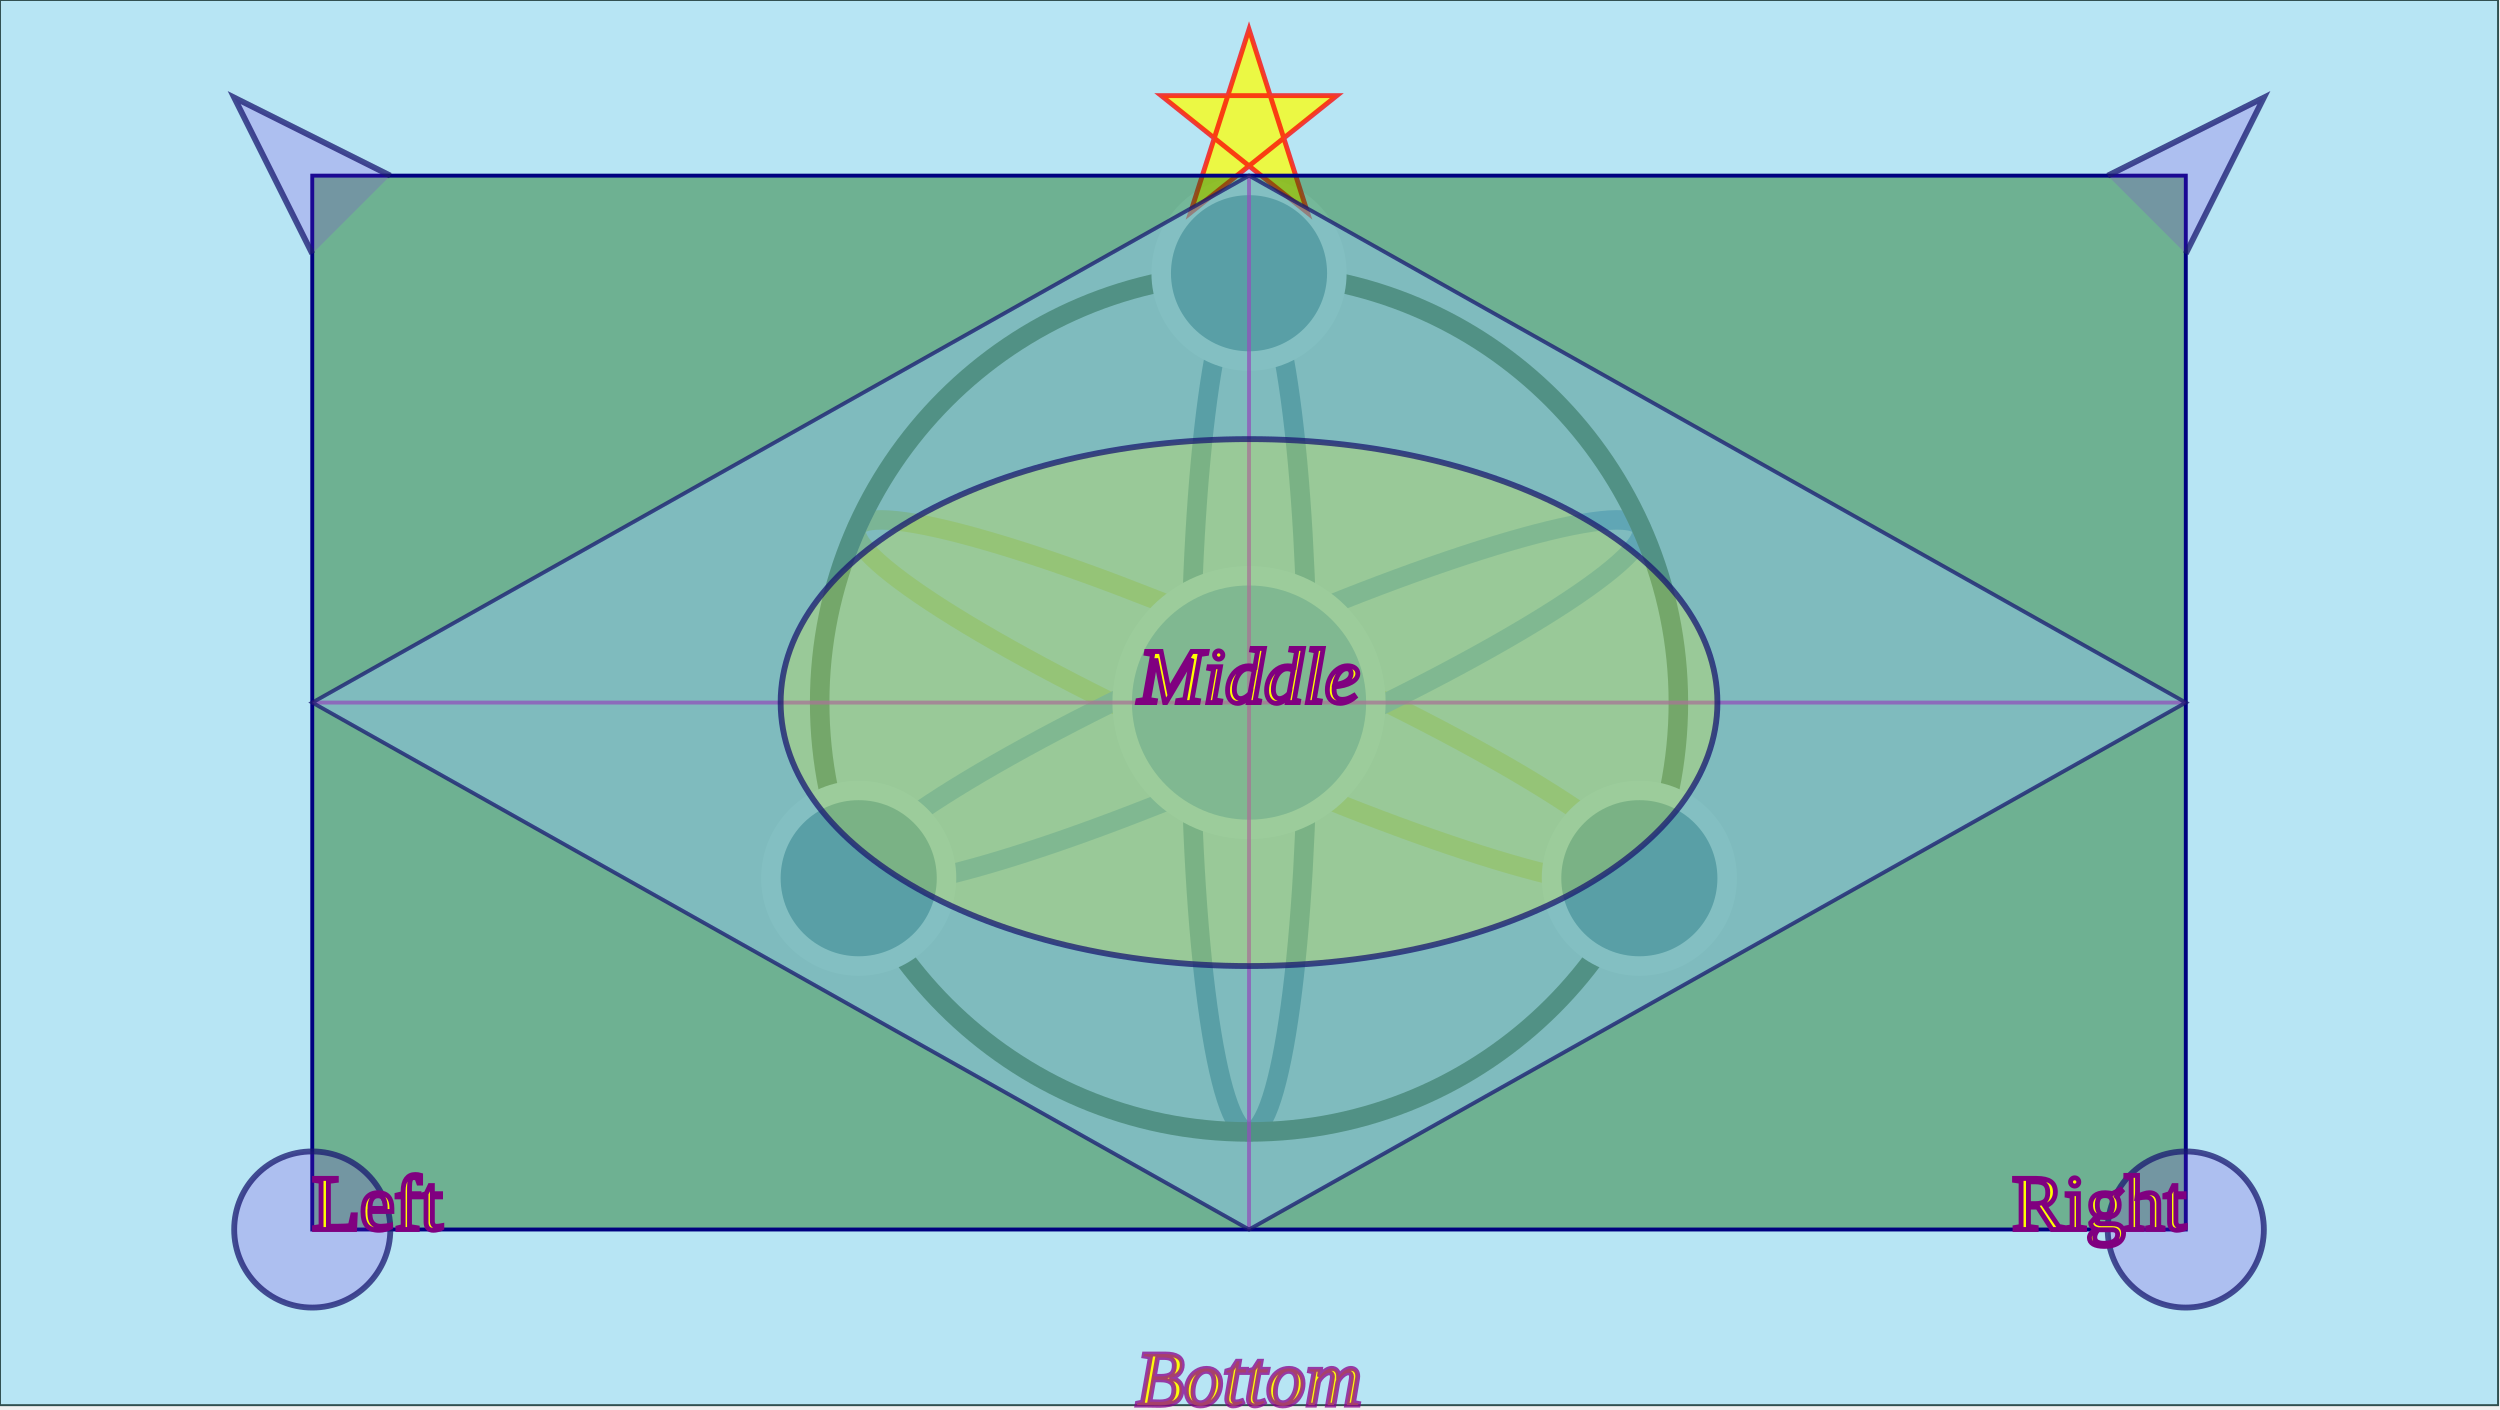
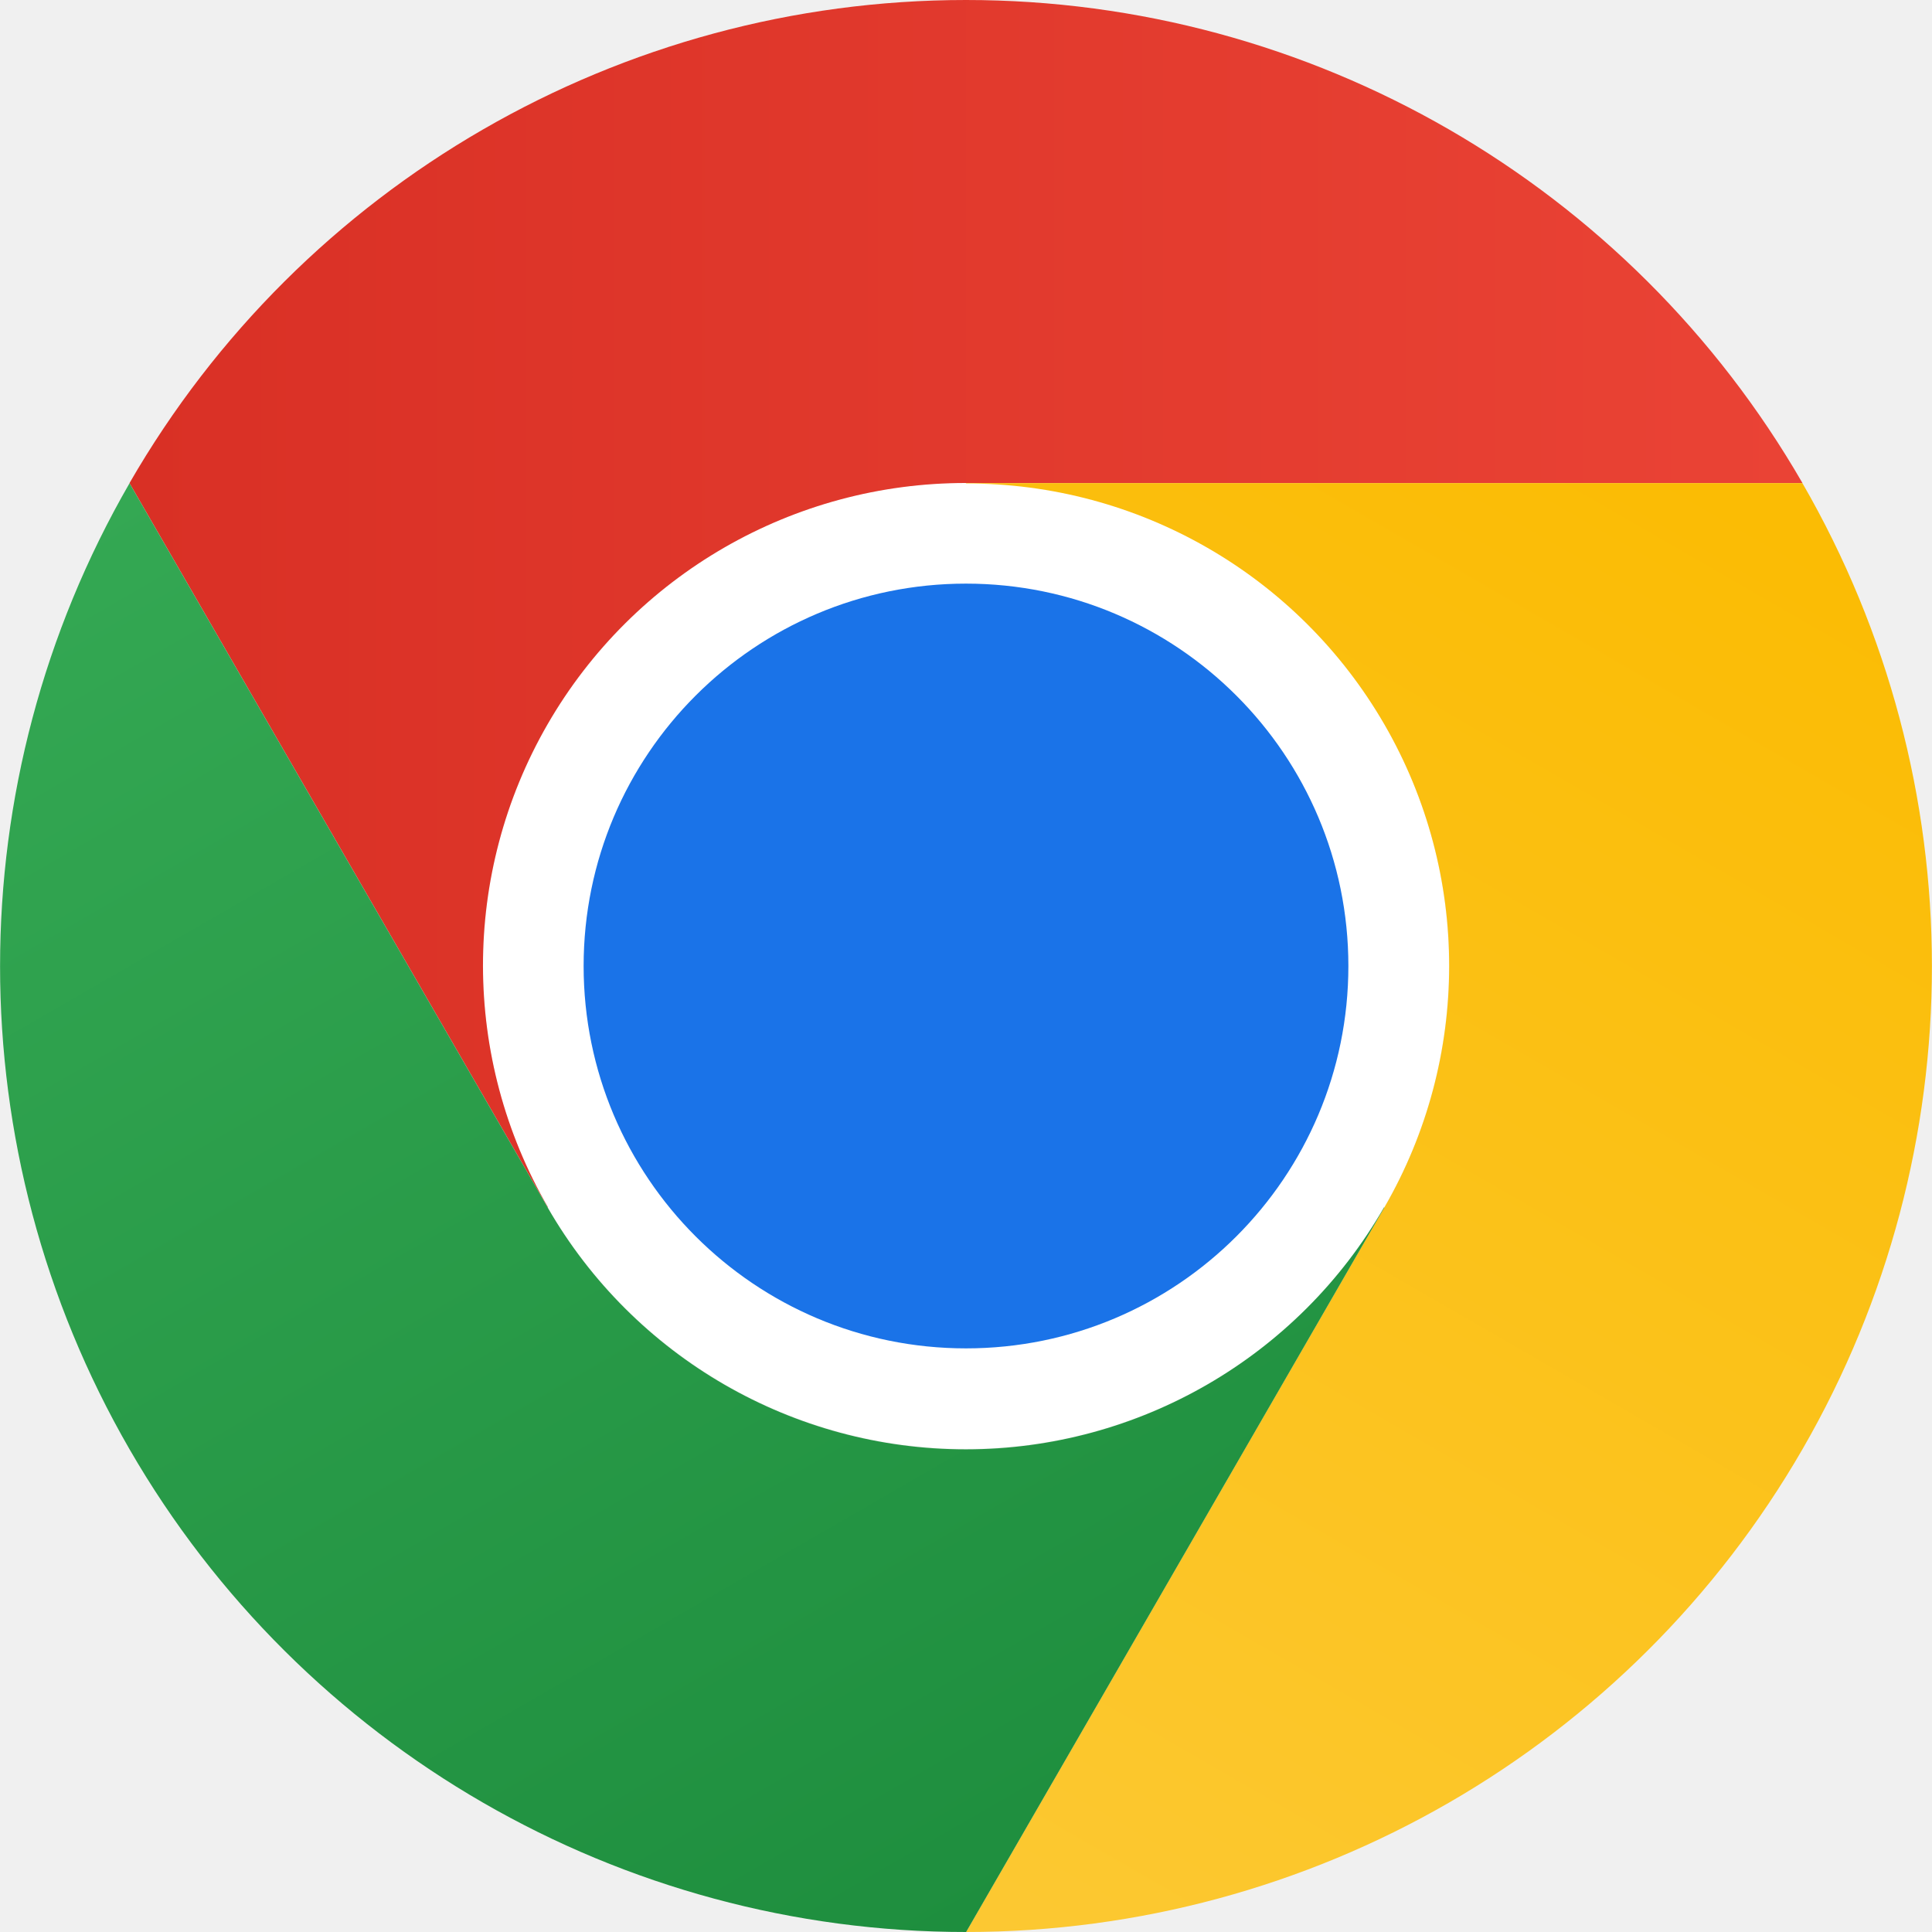
- <svg xmlns="http://www.w3.org/2000/svg">
-   <g stroke-width="2" transform="translate(640,360) scale(5)">
-     <g fill="none">
-       <ellipse stroke="rgb(102,137,154)" rx="6" ry="44" />
-       <ellipse stroke="rgb(225,216,93)" rx="6" ry="44" transform="rotate(-66)" />
-       <ellipse stroke="rgb(128,163,207)" rx="6" ry="44" transform="rotate(66)" />
-       <circle stroke="rgb(75,84,31)" r="44" />
-     </g>
-     <g fill="rgb(102,137,154)" stroke="white" stroke-width="2">
-       <circle fill="rgb(128,163,207)" r="13" />
-       <circle cy="-44" r="9" />
-       <circle cx="-40" cy="18" r="9" />
-       <circle cx="40" cy="18" r="9" />
-     </g>
-   </g>
-   <rect stroke="darkslategray" x="0" y="0" width="1280" height="720" fill="deepskyblue" fill-opacity="0.24" />
-   <polygon fill-opacity="0.72" fill="yellow" stroke="red" stroke-width="5" stroke-opacity="0.75" points="100,10 40,198 190,78 10,78 160,198" transform="translate(590, 10) scale(0.5)" />
-   <g transform="translate(160, 90)" stroke-width="2" stroke="navy">
-     <rect fill-opacity="0.4" x="0" y="0" width="960" height="540" fill="rgb(0,100,0)  " />
-     <g stroke-opacity="0.75" stroke="midnightblue" fill="rgb(153, 204, 255)" fill-opacity="0.5">
-       <line x1="0" y1="270" x2="960" y2="270" stroke="darkmagenta" />
-       <line x1="480" y1="0" x2="480" y2="540" stroke="darkmagenta" />
-       <polygon fill-opacity="0.4" points="0,270 480,0 480,0 960,270 960,270 480,540 0,270" />
-       <g stroke-opacity="0.75" fill-opacity="0.2" stroke-width="3" fill="blueviolet">
-         <ellipse cx="480" cy="270" rx="240" ry="135" fill="yellow" />
-         <polyline points="0,40 -40,-40 40,0" />
-         <polyline points="0,40 -40,-40 40,0" transform="translate(960,0) rotate(90)" />
-         <circle cx="0" cy="540" r="40" />
-         <circle cx="0" cy="540" r="40" transform="translate(960,0)" />
-       </g>
-     </g>
-     <g fill="yellow" stroke="purple" font-family="times new roman" stroke-width="2.5">
-       <text x="480" y="270" font-size="40" text-anchor="middle" font-style="italic">Middle</text>
-       <text x="0" y="540" font-size="40">Left</text>
-       <text x="960" y="540" font-size="40" text-anchor="end">Right</text>
-     </g>
-   </g>
-   <text font-family="times new roman" x="640" y="720" fill="yellow" font-size="40" stroke-opacity="0.75" stroke-width="2.5" fill-opacity="0.95" stroke="darkmagenta" text-anchor="middle" font-style="italic">Bottom</text>
+ <svg xmlns="http://www.w3.org/2000/svg" viewBox="0 0 48 48" height="48" width="48">
+   <defs>
+     <linearGradient id="a" x1="3.217" y1="15" x2="44.781" y2="15" gradientUnits="userSpaceOnUse">
+       <stop offset="0" stop-color="#d93025" />
+       <stop offset="1" stop-color="#ea4335" />
+     </linearGradient>
+     <linearGradient id="b" x1="20.722" y1="47.679" x2="41.504" y2="11.684" gradientUnits="userSpaceOnUse">
+       <stop offset="0" stop-color="#fcc934" />
+       <stop offset="1" stop-color="#fbbc04" />
+     </linearGradient>
+     <linearGradient id="c" x1="26.598" y1="46.502" x2="5.816" y2="10.506" gradientUnits="userSpaceOnUse">
+       <stop offset="0" stop-color="#1e8e3e" />
+       <stop offset="1" stop-color="#34a853" />
+     </linearGradient>
+   </defs>
+   <circle cx="24" cy="23.995" r="12" style="fill:#fff" />
+   <path d="M3.215,36A24,24,0,1,0,12,3.215,24,24,0,0,0,3.215,36ZM34.392,18A12,12,0,1,1,18,13.608,12,12,0,0,1,34.392,18Z" style="fill:none" />
+   <path d="M24,12H44.781a23.994,23.994,0,0,0-41.564.003L13.608,30l.009-.002A11.985,11.985,0,0,1,24,12Z" style="fill:url(#a)" />
+   <circle cx="24" cy="24" r="9.5" style="fill:#1a73e8" />
+   <path d="M34.391,30.003,24.001,48A23.994,23.994,0,0,0,44.78,12.003H23.999l-.003.009A11.985,11.985,0,0,1,34.391,30.003Z" style="fill:url(#b)" />
+   <path d="M13.609,30.003,3.218,12.006A23.994,23.994,0,0,0,24.003,48L34.393,30.003l-.007-.007a11.985,11.985,0,0,1-20.778.007Z" style="fill:url(#c)" />
</svg>
